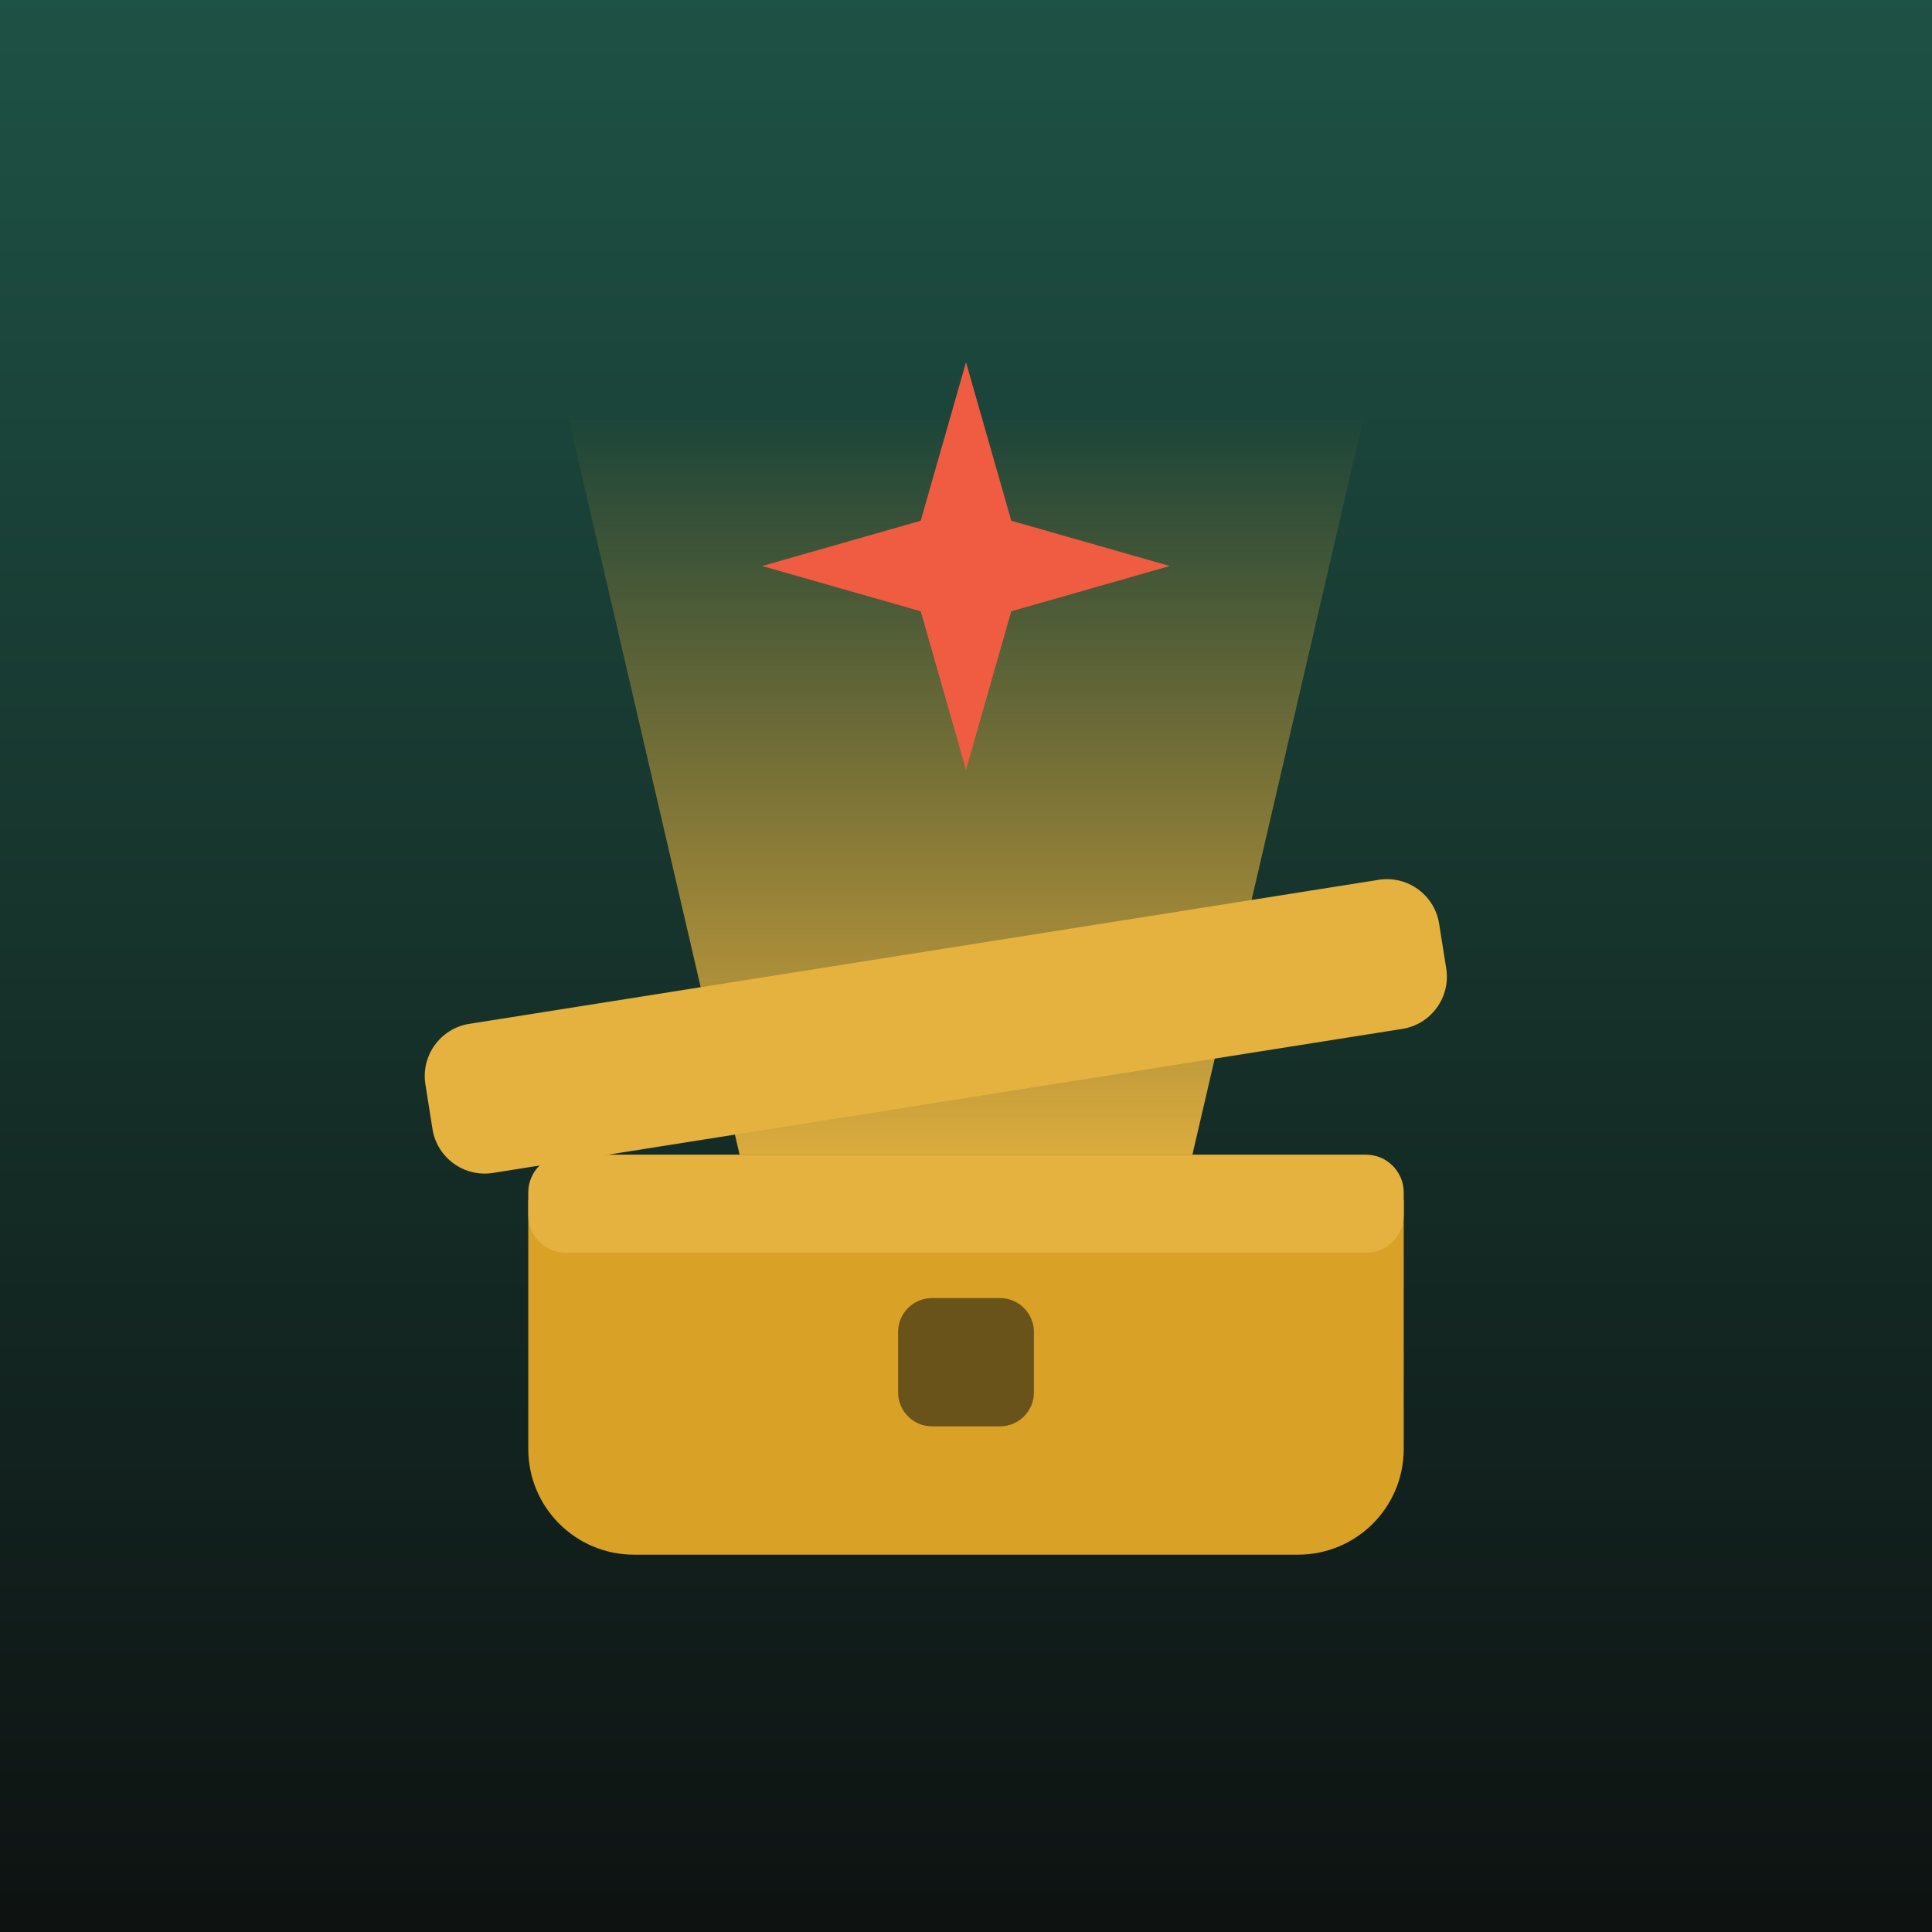
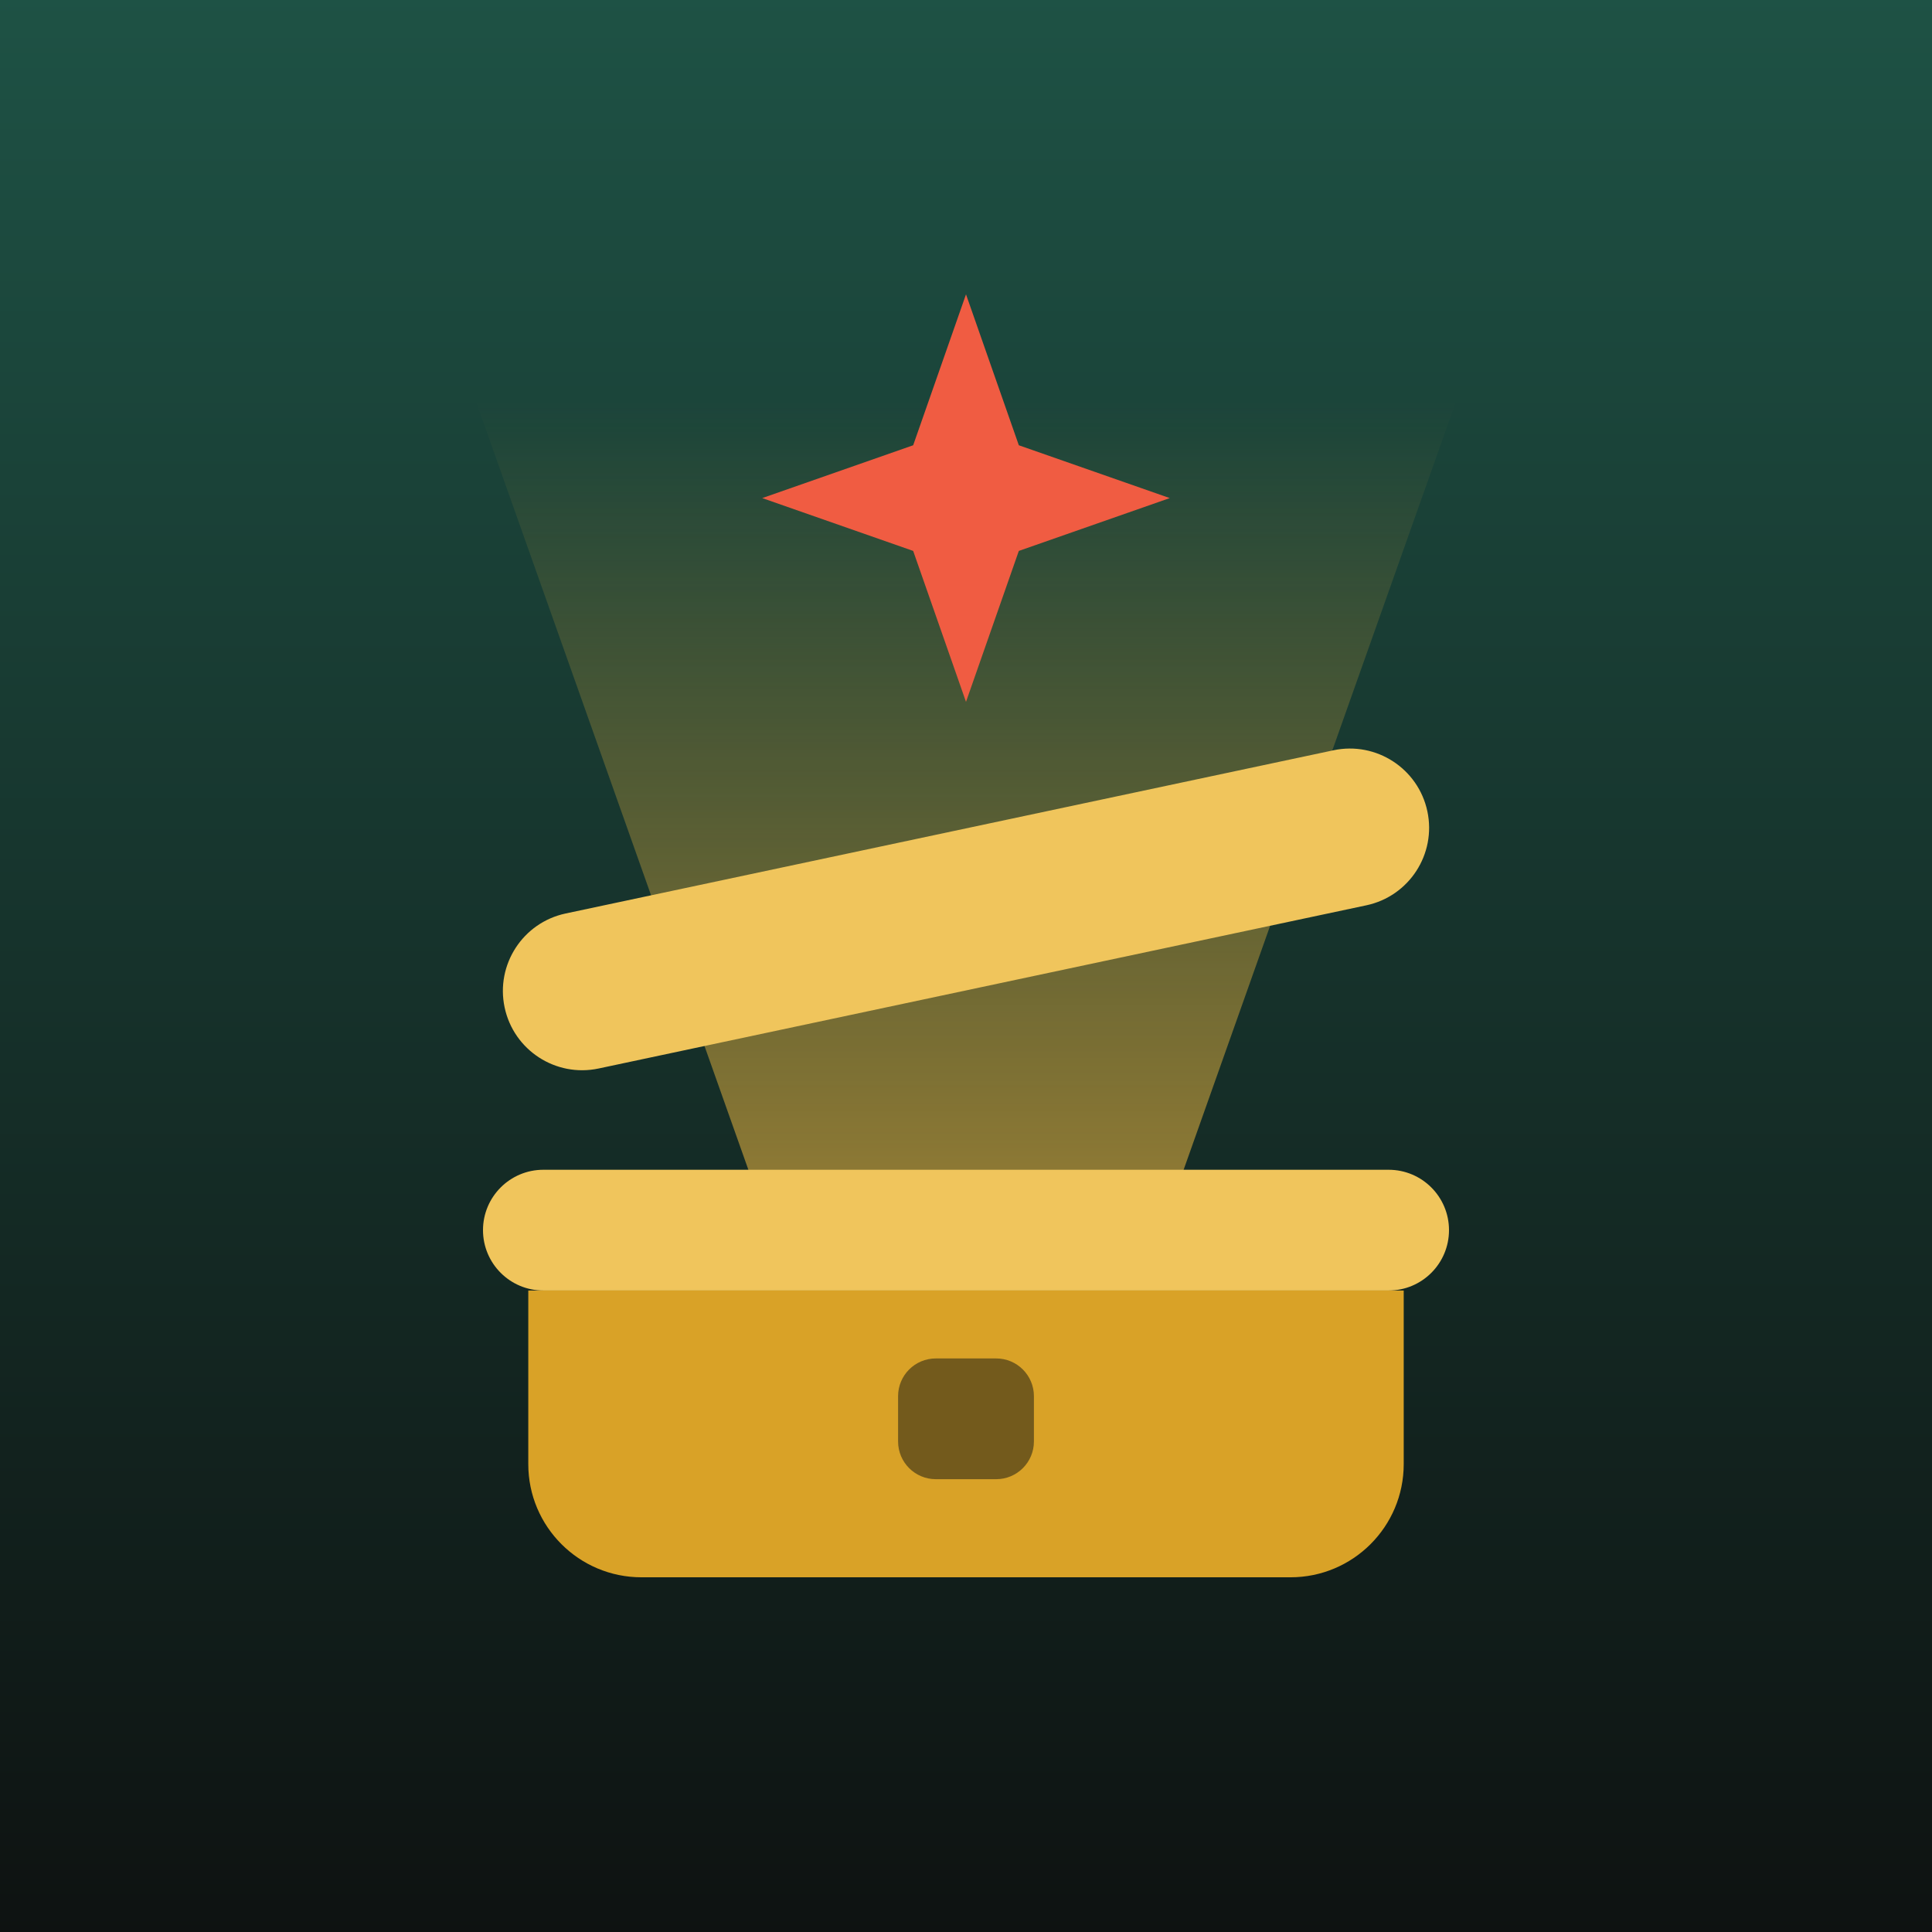
<svg xmlns="http://www.w3.org/2000/svg" viewBox="0 0 512 512">
  <defs>
    <linearGradient id="b" x1="0" y1="0" x2="0" y2="1">
      <stop offset="0" stop-color="#1E5245" />
      <stop offset="1" stop-color="#0E1211" />
    </linearGradient>
    <linearGradient id="beam" x1="0" y1="1" x2="0" y2="0">
-       <stop offset="0" stop-color="#E5B23F" stop-opacity=".95" />
+       <stop offset="0" stop-color="#E5B23F" stop-opacity=".62" />
      <stop offset="1" stop-color="#E5B23F" stop-opacity="0" />
    </linearGradient>
  </defs>
  <rect width="512" height="512" fill="url(#b)" />
-   <path d="M196 306 L150 108 L362 108 L316 306 Z" fill="url(#beam)" />
-   <path d="M256 96 L268 138 L310 150 L268 162 L256 204 L244 162 L202 150 L244 138 Z" fill="#F05C42" />
-   <rect x="112" y="252" width="272" height="40" rx="14" fill="#E5B23F" transform="rotate(-9 248 272)" />
-   <path d="M140 318 h232 v66 a28 28 0 0 1 -28 28 h-176 a28 28 0 0 1 -28 -28 z" fill="#D9A227" />
-   <rect x="140" y="306" width="232" height="26" rx="10" fill="#E5B23F" />
-   <rect x="238" y="344" width="36" height="34" rx="9" fill="#0E1211" opacity=".55" />
+   <path d="M204 326 L308 326 L386 106 L126 106 Z" fill="url(#beam)" />
+   <path d="M256 78 L270 118 L310 132 L270 146 L256 186 L242 146 L202 132 L242 118 Z" fill="#F05C42" />
+   <rect x="131" y="220" width="250" height="42" rx="21" fill="#F0C55C" transform="rotate(-12 256 241)" />
+   <rect x="128" y="310" width="256" height="32" rx="16" fill="#F0C55C" />
+   <path d="M140 342 h232 v46 a30 30 0 0 1 -30 30 h-172 a30 30 0 0 1 -30 -30 z" fill="#D9A227" />
+   <rect x="238" y="360" width="36" height="32" rx="10" fill="#0E1211" opacity=".5" />
</svg>
